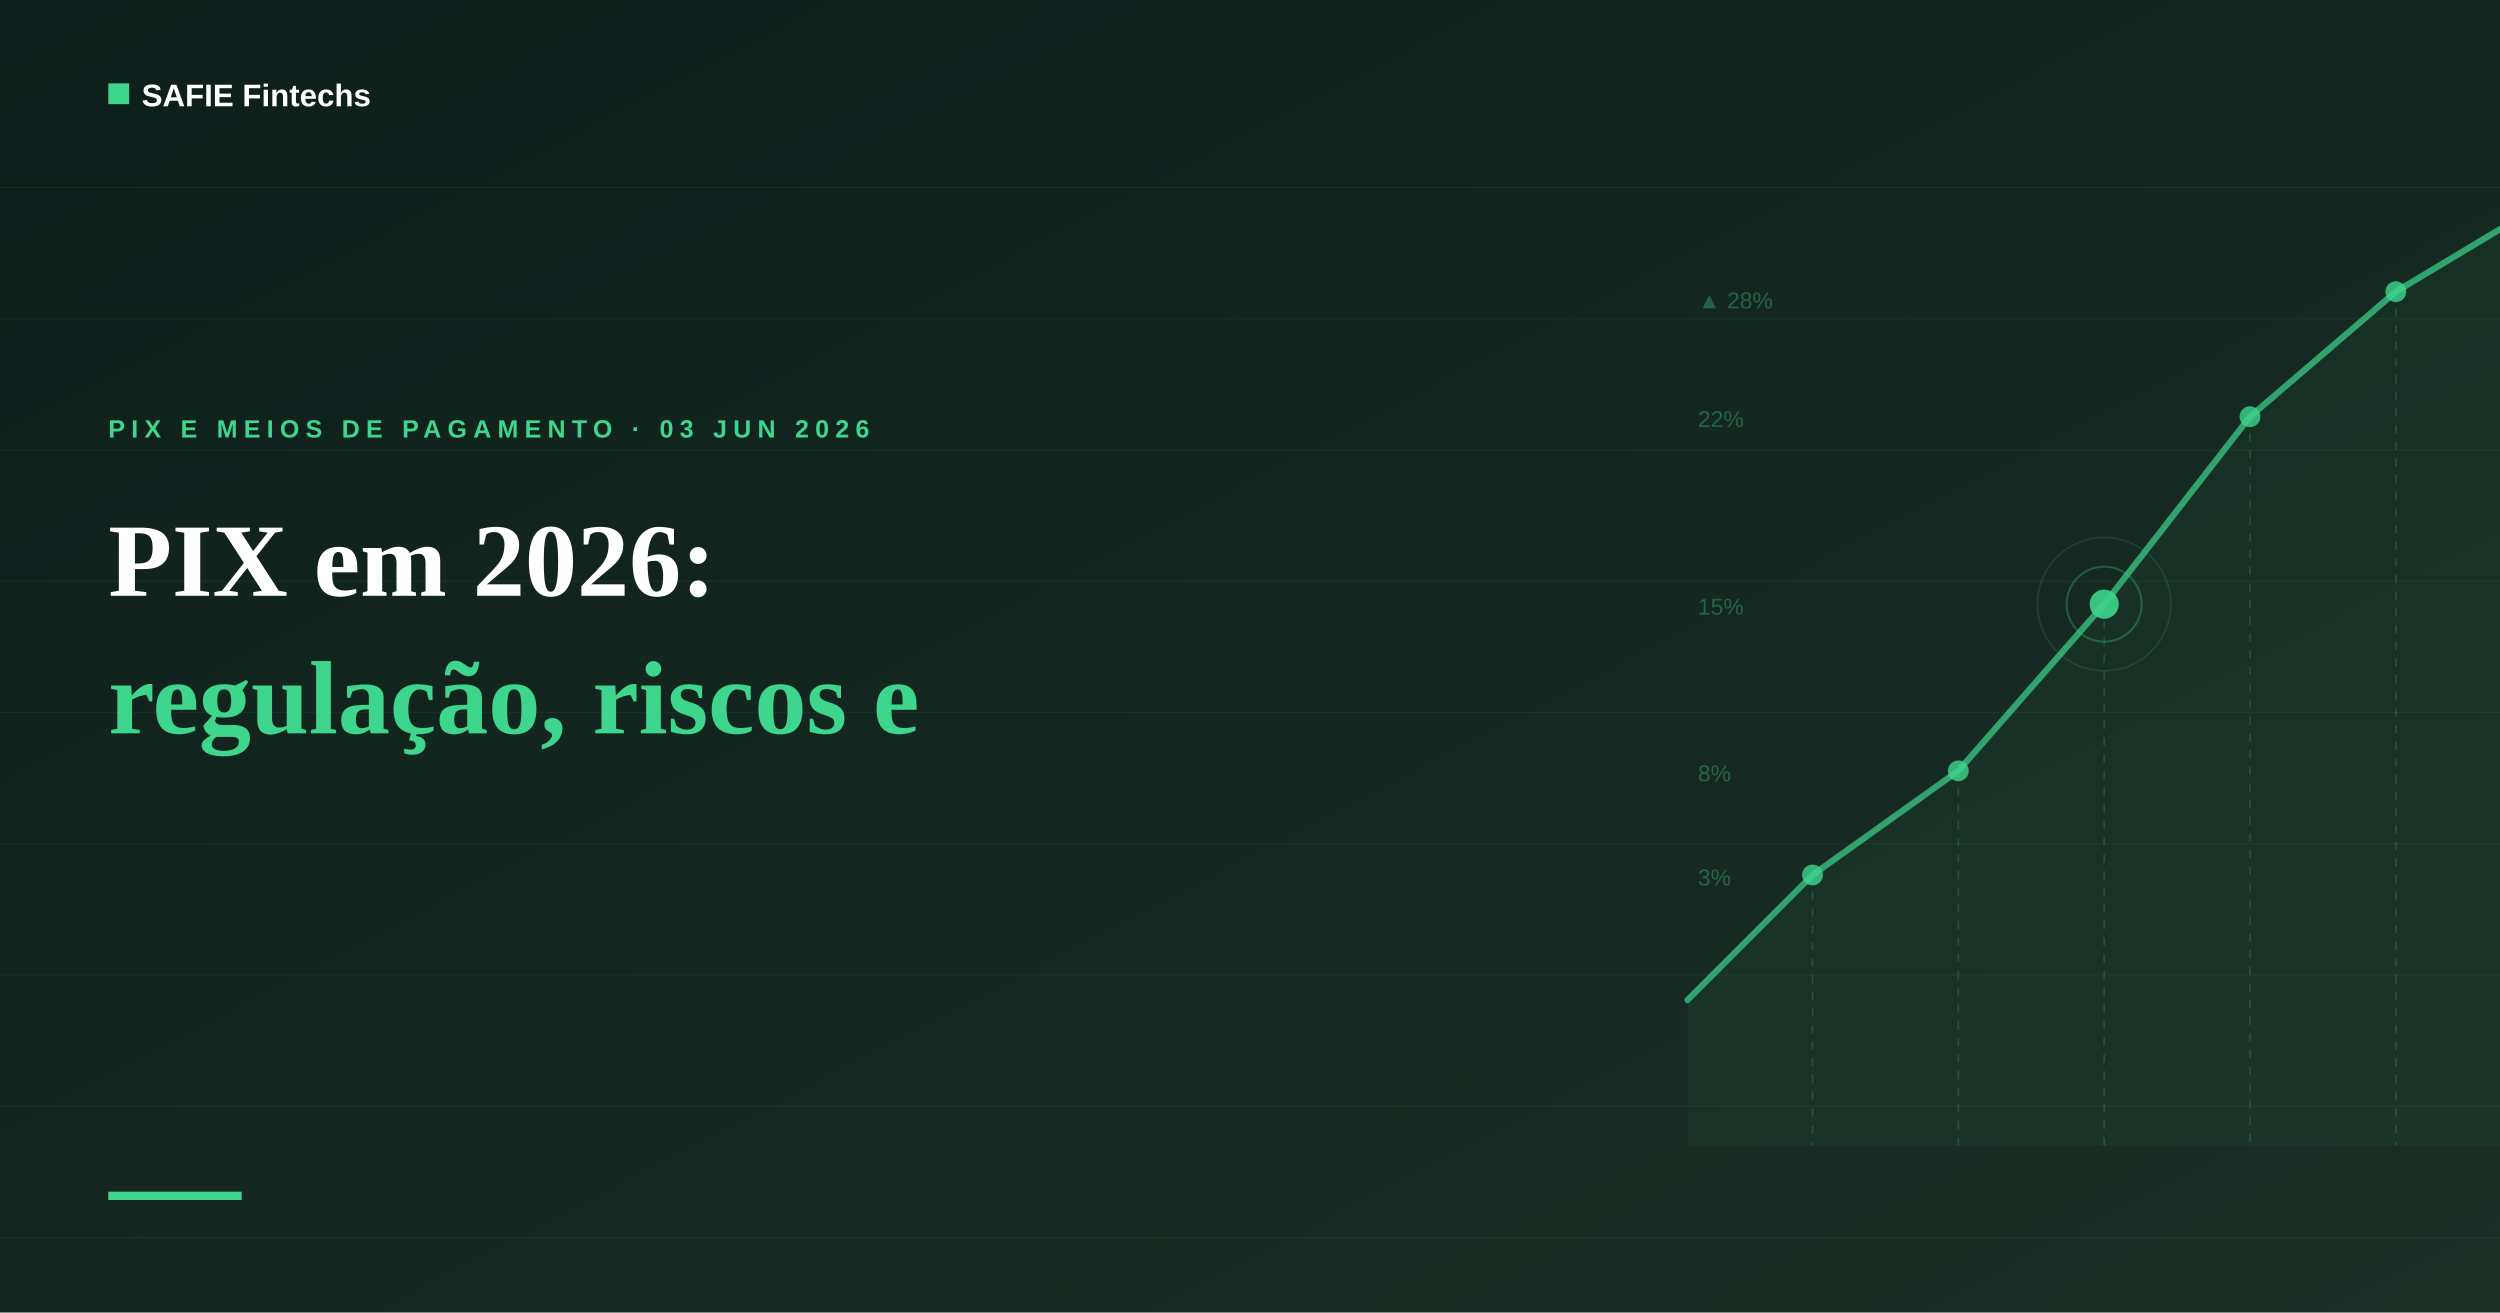
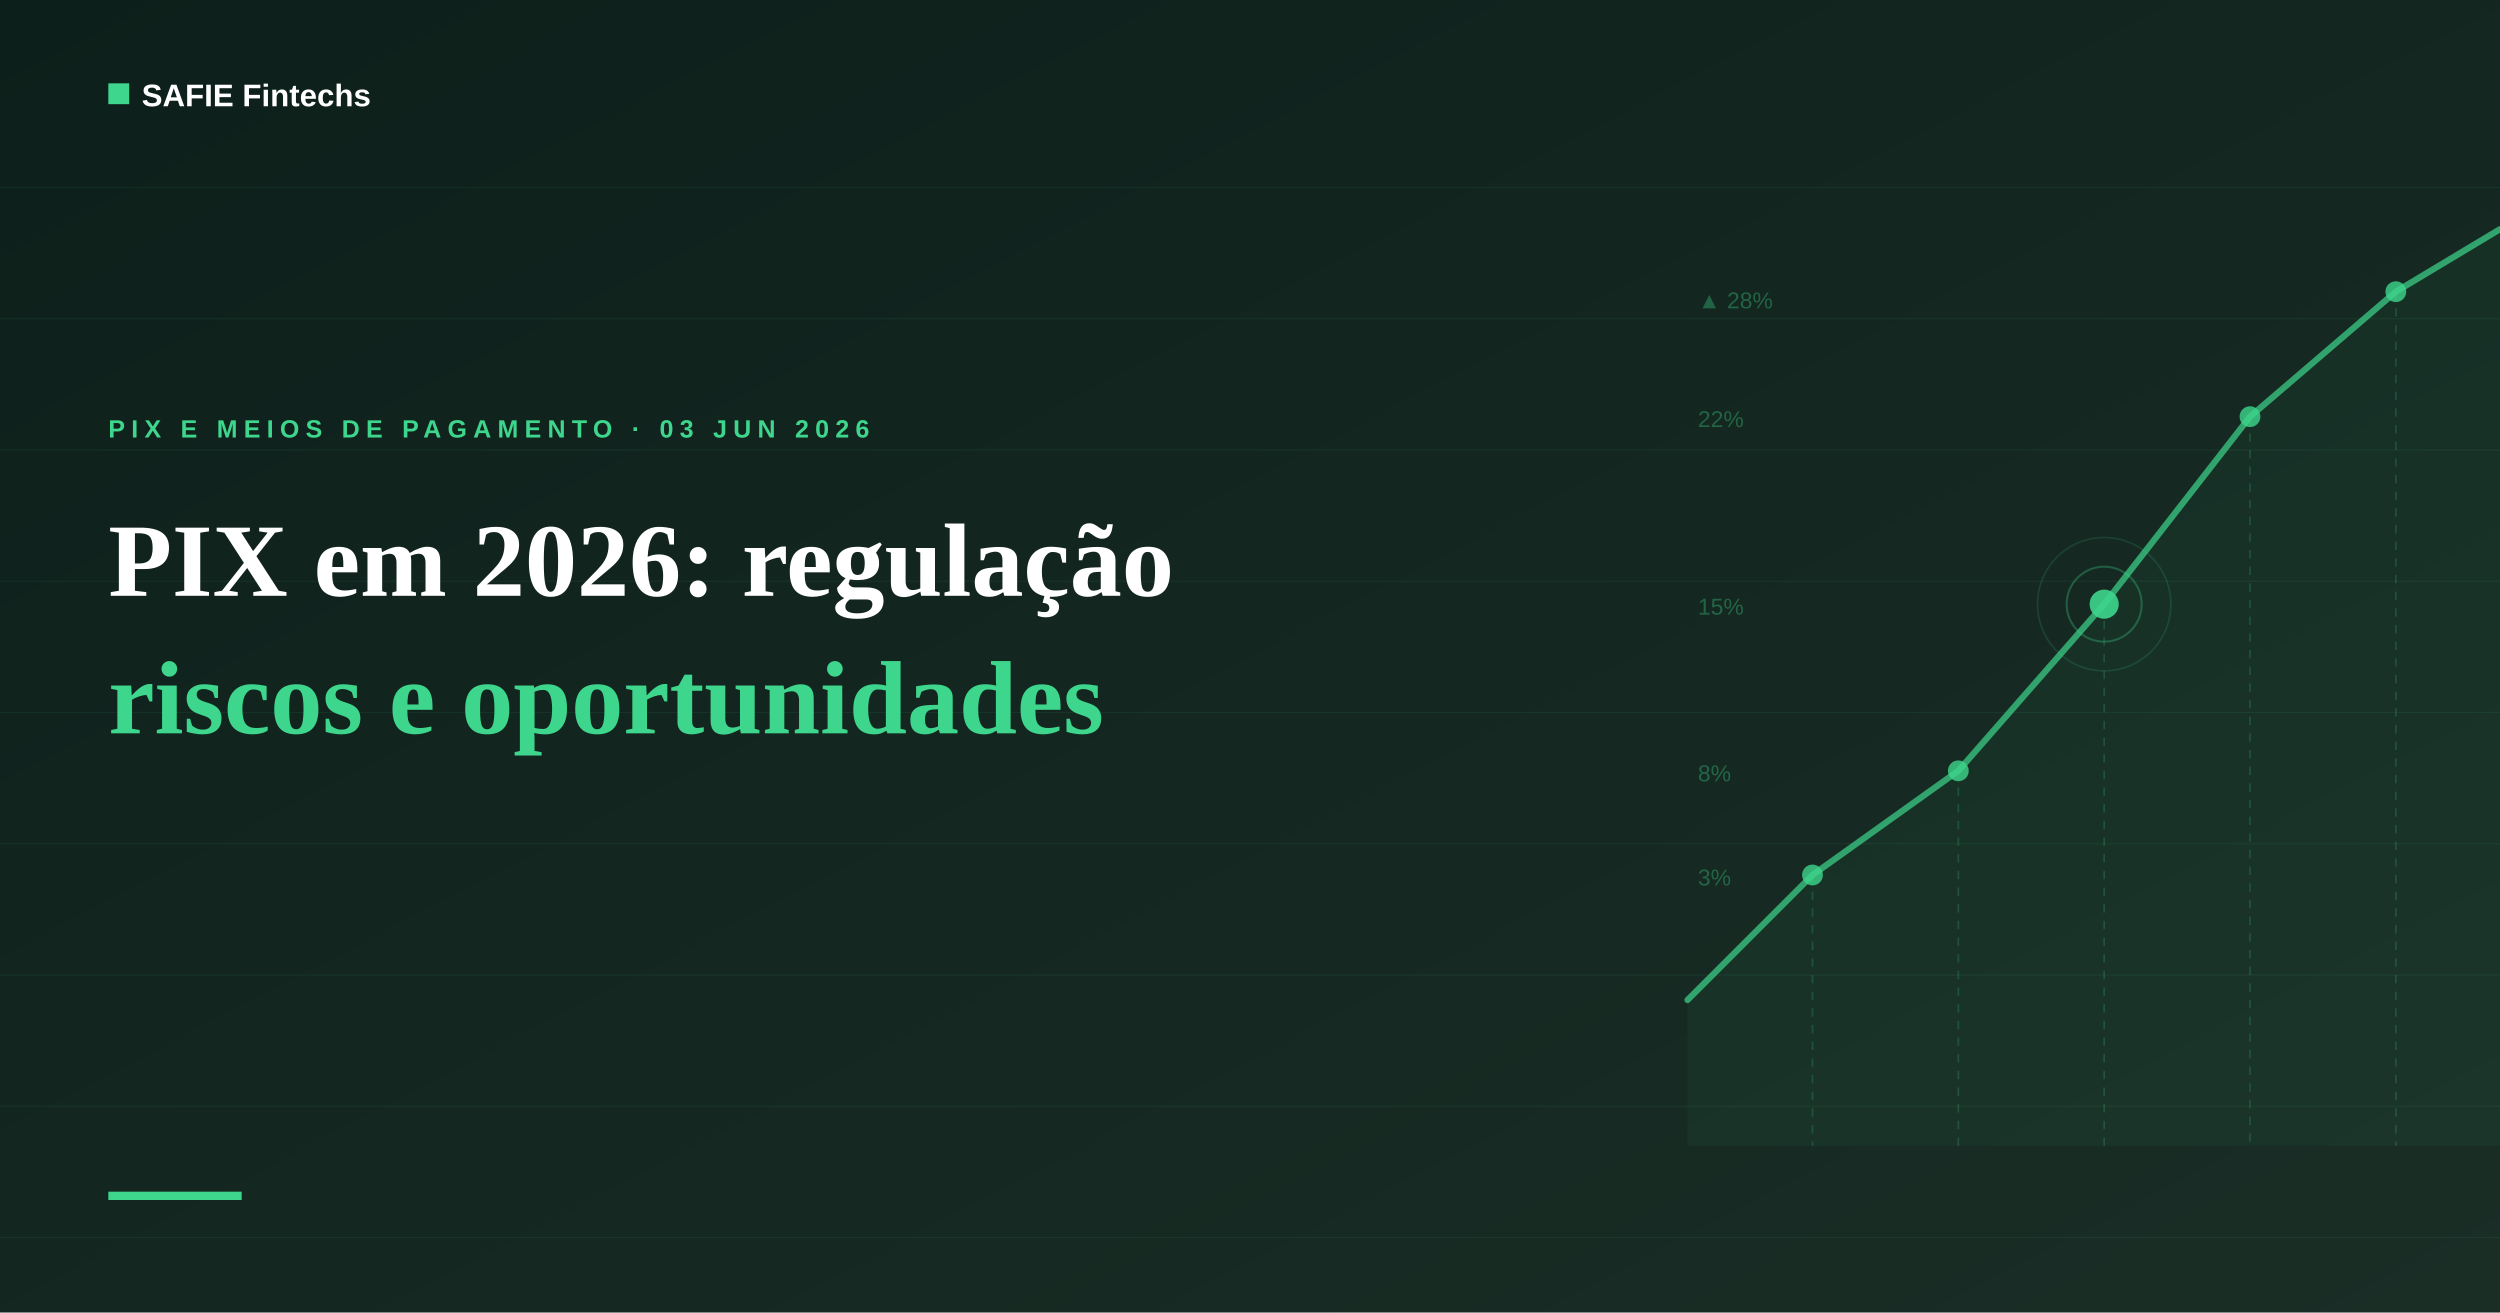
<svg xmlns="http://www.w3.org/2000/svg" viewBox="0 0 1200 630" width="1200" height="630">
  <defs>
    <linearGradient id="bg-grad" x1="0%" y1="0%" x2="100%" y2="100%">
      <stop offset="0%" stop-color="#0d1f1a" />
      <stop offset="100%" stop-color="#1a2e26" />
    </linearGradient>
  </defs>
  <rect width="1200" height="630" fill="url(#bg-grad)" />
  <g stroke="#3dd68c" stroke-width="0.5" opacity="0.08">
    <line x1="0" y1="90" x2="1200" y2="90" />
    <line x1="0" y1="153" x2="1200" y2="153" />
    <line x1="0" y1="216" x2="1200" y2="216" />
    <line x1="0" y1="279" x2="1200" y2="279" />
    <line x1="0" y1="342" x2="1200" y2="342" />
    <line x1="0" y1="405" x2="1200" y2="405" />
    <line x1="0" y1="468" x2="1200" y2="468" />
    <line x1="0" y1="531" x2="1200" y2="531" />
    <line x1="0" y1="594" x2="1200" y2="594" />
  </g>
  <path d="M 810 480 L 870 420 L 940 370 L 1010 290 L 1080 200 L 1150 140 L 1200 110 L 1200 550 L 810 550 Z" fill="#3dd68c" opacity="0.05" />
  <polyline points="810,480 870,420 940,370 1010,290 1080,200 1150,140 1200,110" fill="none" stroke="#3dd68c" stroke-width="3" stroke-linecap="round" stroke-linejoin="round" opacity="0.7" />
  <circle cx="870" cy="420" r="5" fill="#3dd68c" opacity="0.8" />
  <circle cx="940" cy="370" r="5" fill="#3dd68c" opacity="0.8" />
  <circle cx="1010" cy="290" r="7" fill="#3dd68c" opacity="0.9" />
  <circle cx="1080" cy="200" r="5" fill="#3dd68c" opacity="0.8" />
  <circle cx="1150" cy="140" r="5" fill="#3dd68c" opacity="0.8" />
  <circle cx="1010" cy="290" r="18" fill="none" stroke="#3dd68c" stroke-width="1" opacity="0.3" />
  <circle cx="1010" cy="290" r="32" fill="none" stroke="#3dd68c" stroke-width="0.8" opacity="0.15" />
  <g stroke="#3dd68c" stroke-width="0.8" stroke-dasharray="4,4" opacity="0.2">
    <line x1="870" y1="420" x2="870" y2="550" />
    <line x1="940" y1="370" x2="940" y2="550" />
    <line x1="1010" y1="290" x2="1010" y2="550" />
    <line x1="1080" y1="200" x2="1080" y2="550" />
    <line x1="1150" y1="140" x2="1150" y2="550" />
  </g>
  <g fill="#3dd68c" font-family="'DM Sans', Arial, sans-serif" font-size="11" opacity="0.35">
    <text x="815" y="148">▲ 28%</text>
    <text x="815" y="205">22%</text>
    <text x="815" y="295">15%</text>
    <text x="815" y="375">8%</text>
    <text x="815" y="425">3%</text>
  </g>
  <rect x="52" y="40" width="10" height="10" fill="#3dd68c" />
  <text x="68" y="51" fill="#ffffff" font-family="'DM Sans', Arial, sans-serif" font-size="15" font-weight="600">SAFIE Fintechs</text>
  <text x="52" y="210" fill="#3dd68c" font-family="'DM Sans', Arial, sans-serif" font-size="12" font-weight="600" letter-spacing="3">PIX E MEIOS DE PAGAMENTO · 03 JUN 2026</text>
-   <text x="52" y="286" fill="#ffffff" font-family="Georgia, 'Times New Roman', serif" font-size="50" font-weight="700">PIX em 2026:</text>
-   <text x="52" y="352" fill="#3dd68c" font-family="Georgia, 'Times New Roman', serif" font-size="50" font-weight="700">regulação, riscos e</text>
+   <text x="52" y="286" fill="#ffffff" font-family="Georgia, 'Times New Roman', serif" font-size="50" font-weight="700">PIX em 2026: regulação</text>
+   <text x="52" y="352" fill="#3dd68c" font-family="Georgia, 'Times New Roman', serif" font-size="50" font-weight="700">riscos e oportunidades</text>
  <text x="52" y="418" fill="#3dd68c" font-family="Georgia, 'Times New Roman', serif" font-size="50" font-weight="700" />
  <rect x="52" y="572" width="64" height="4" fill="#3dd68c" />
</svg>
